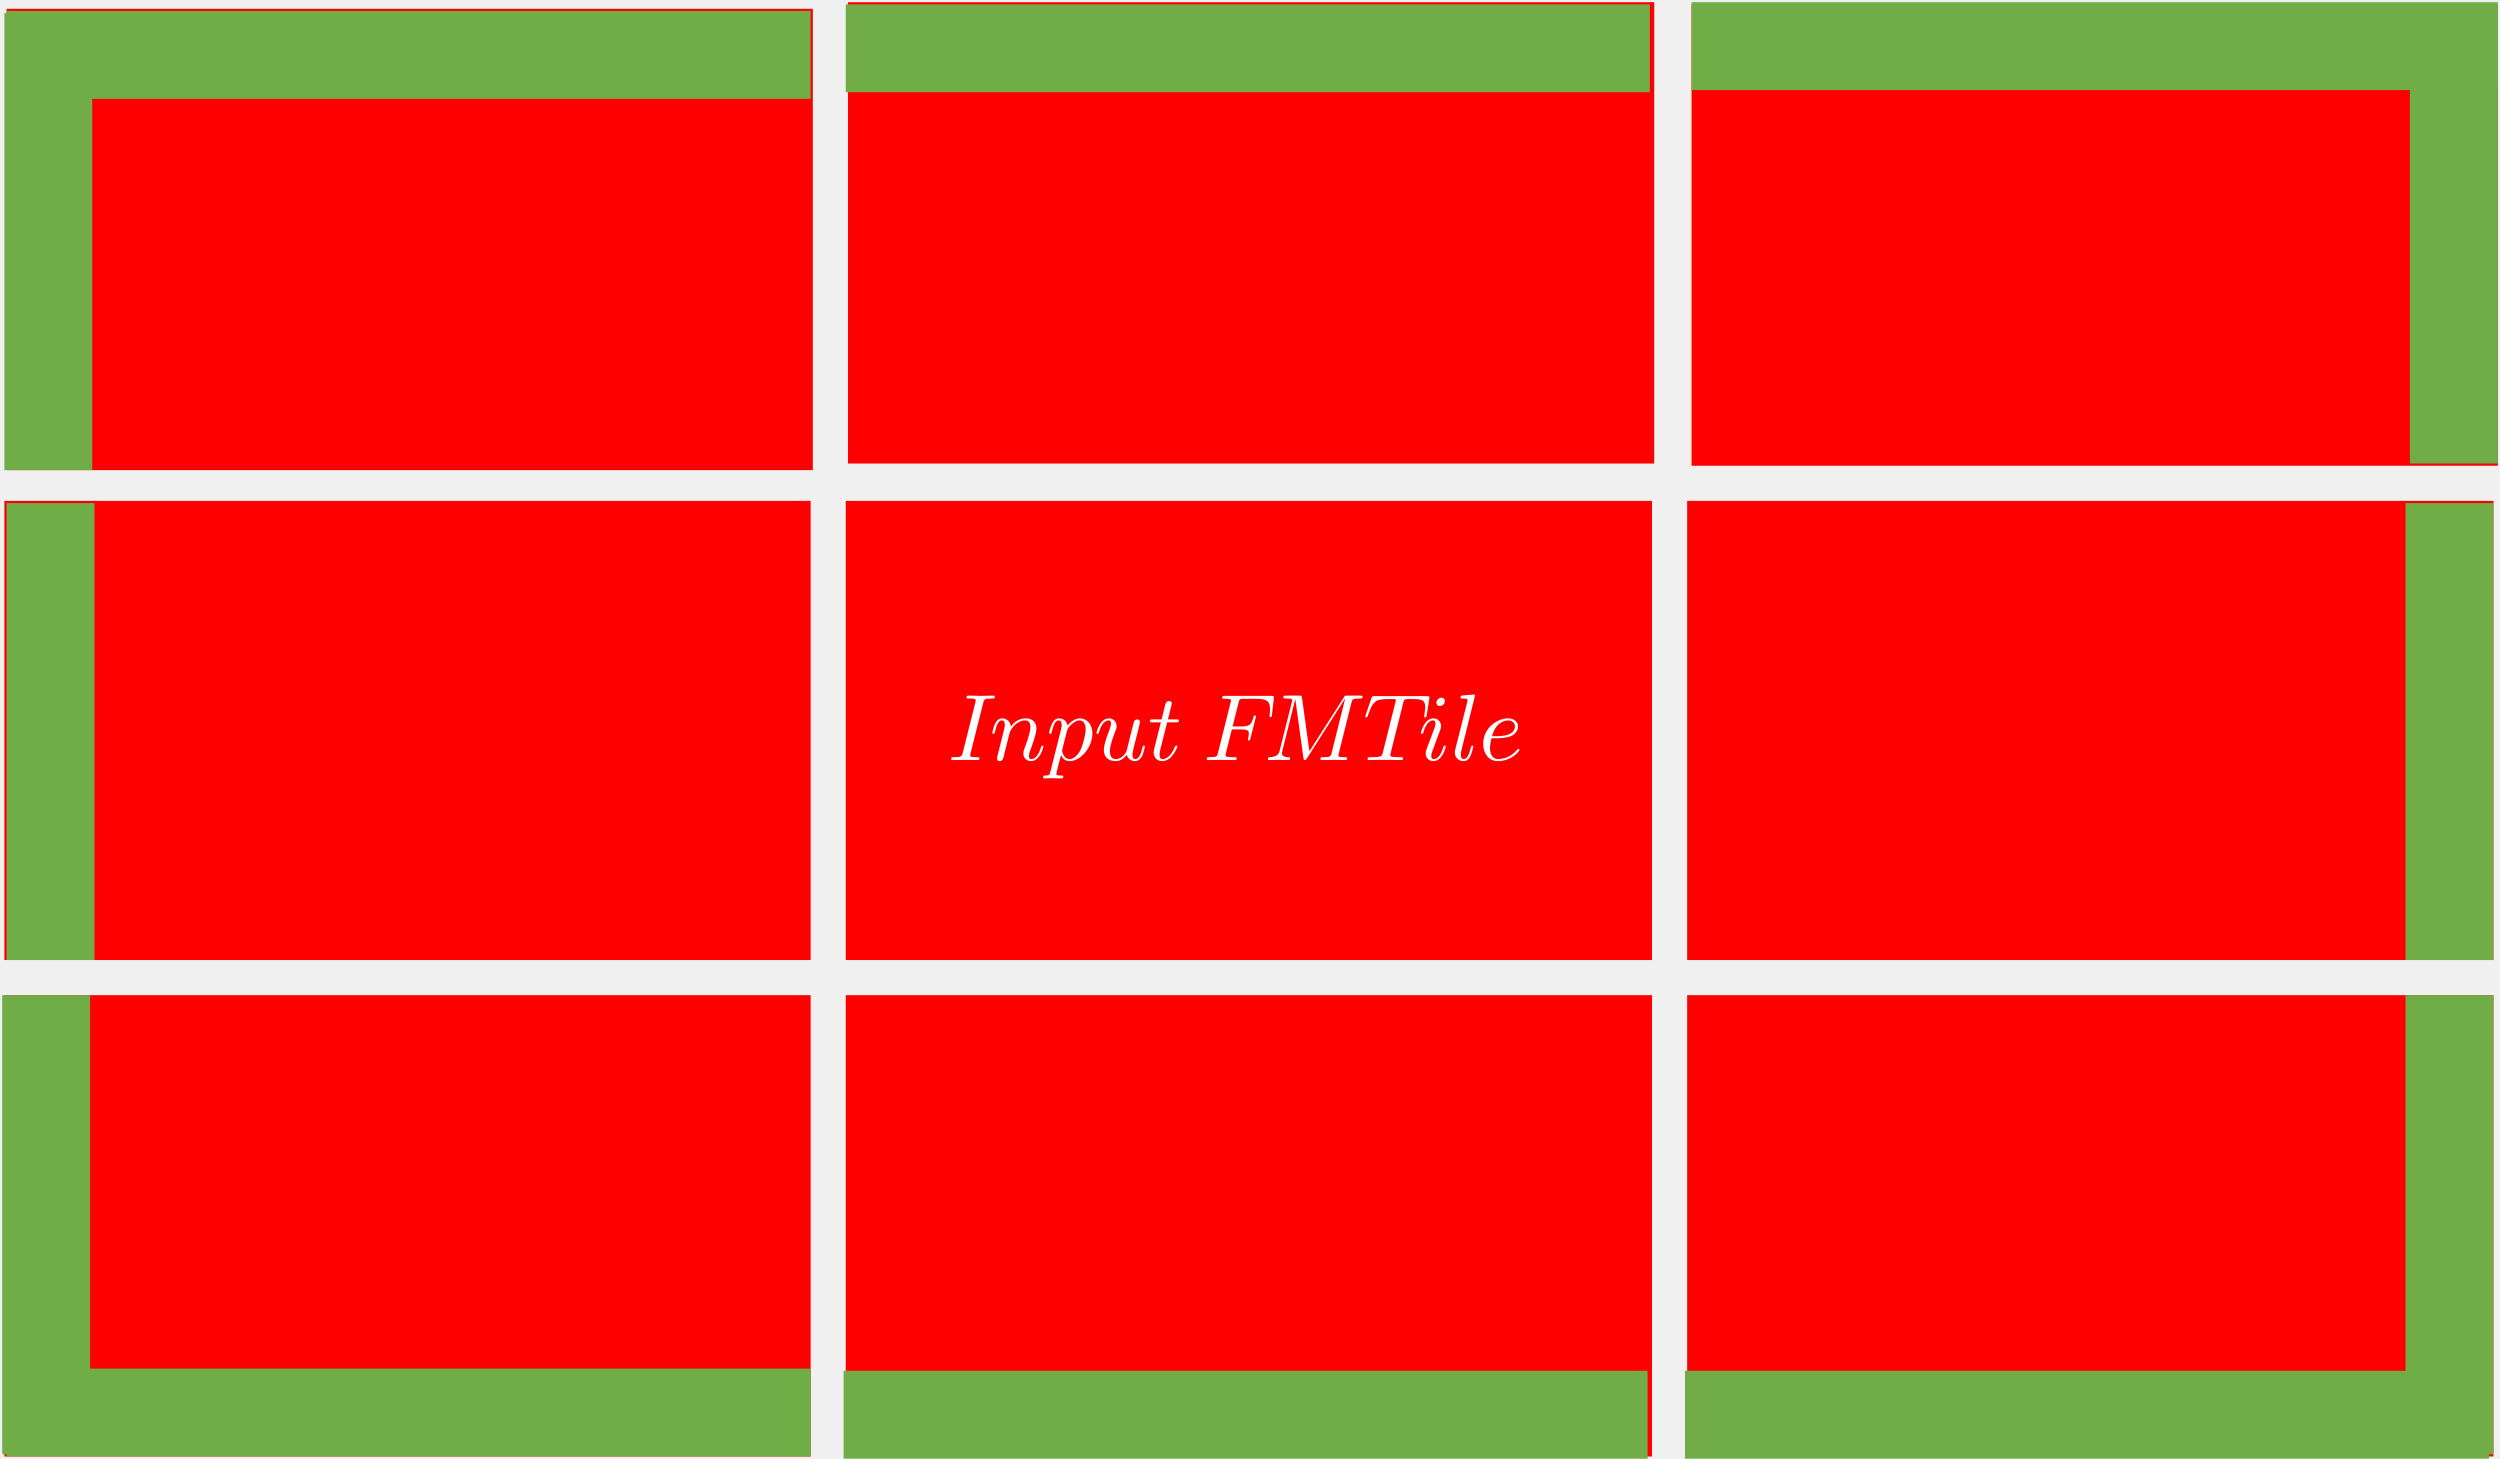
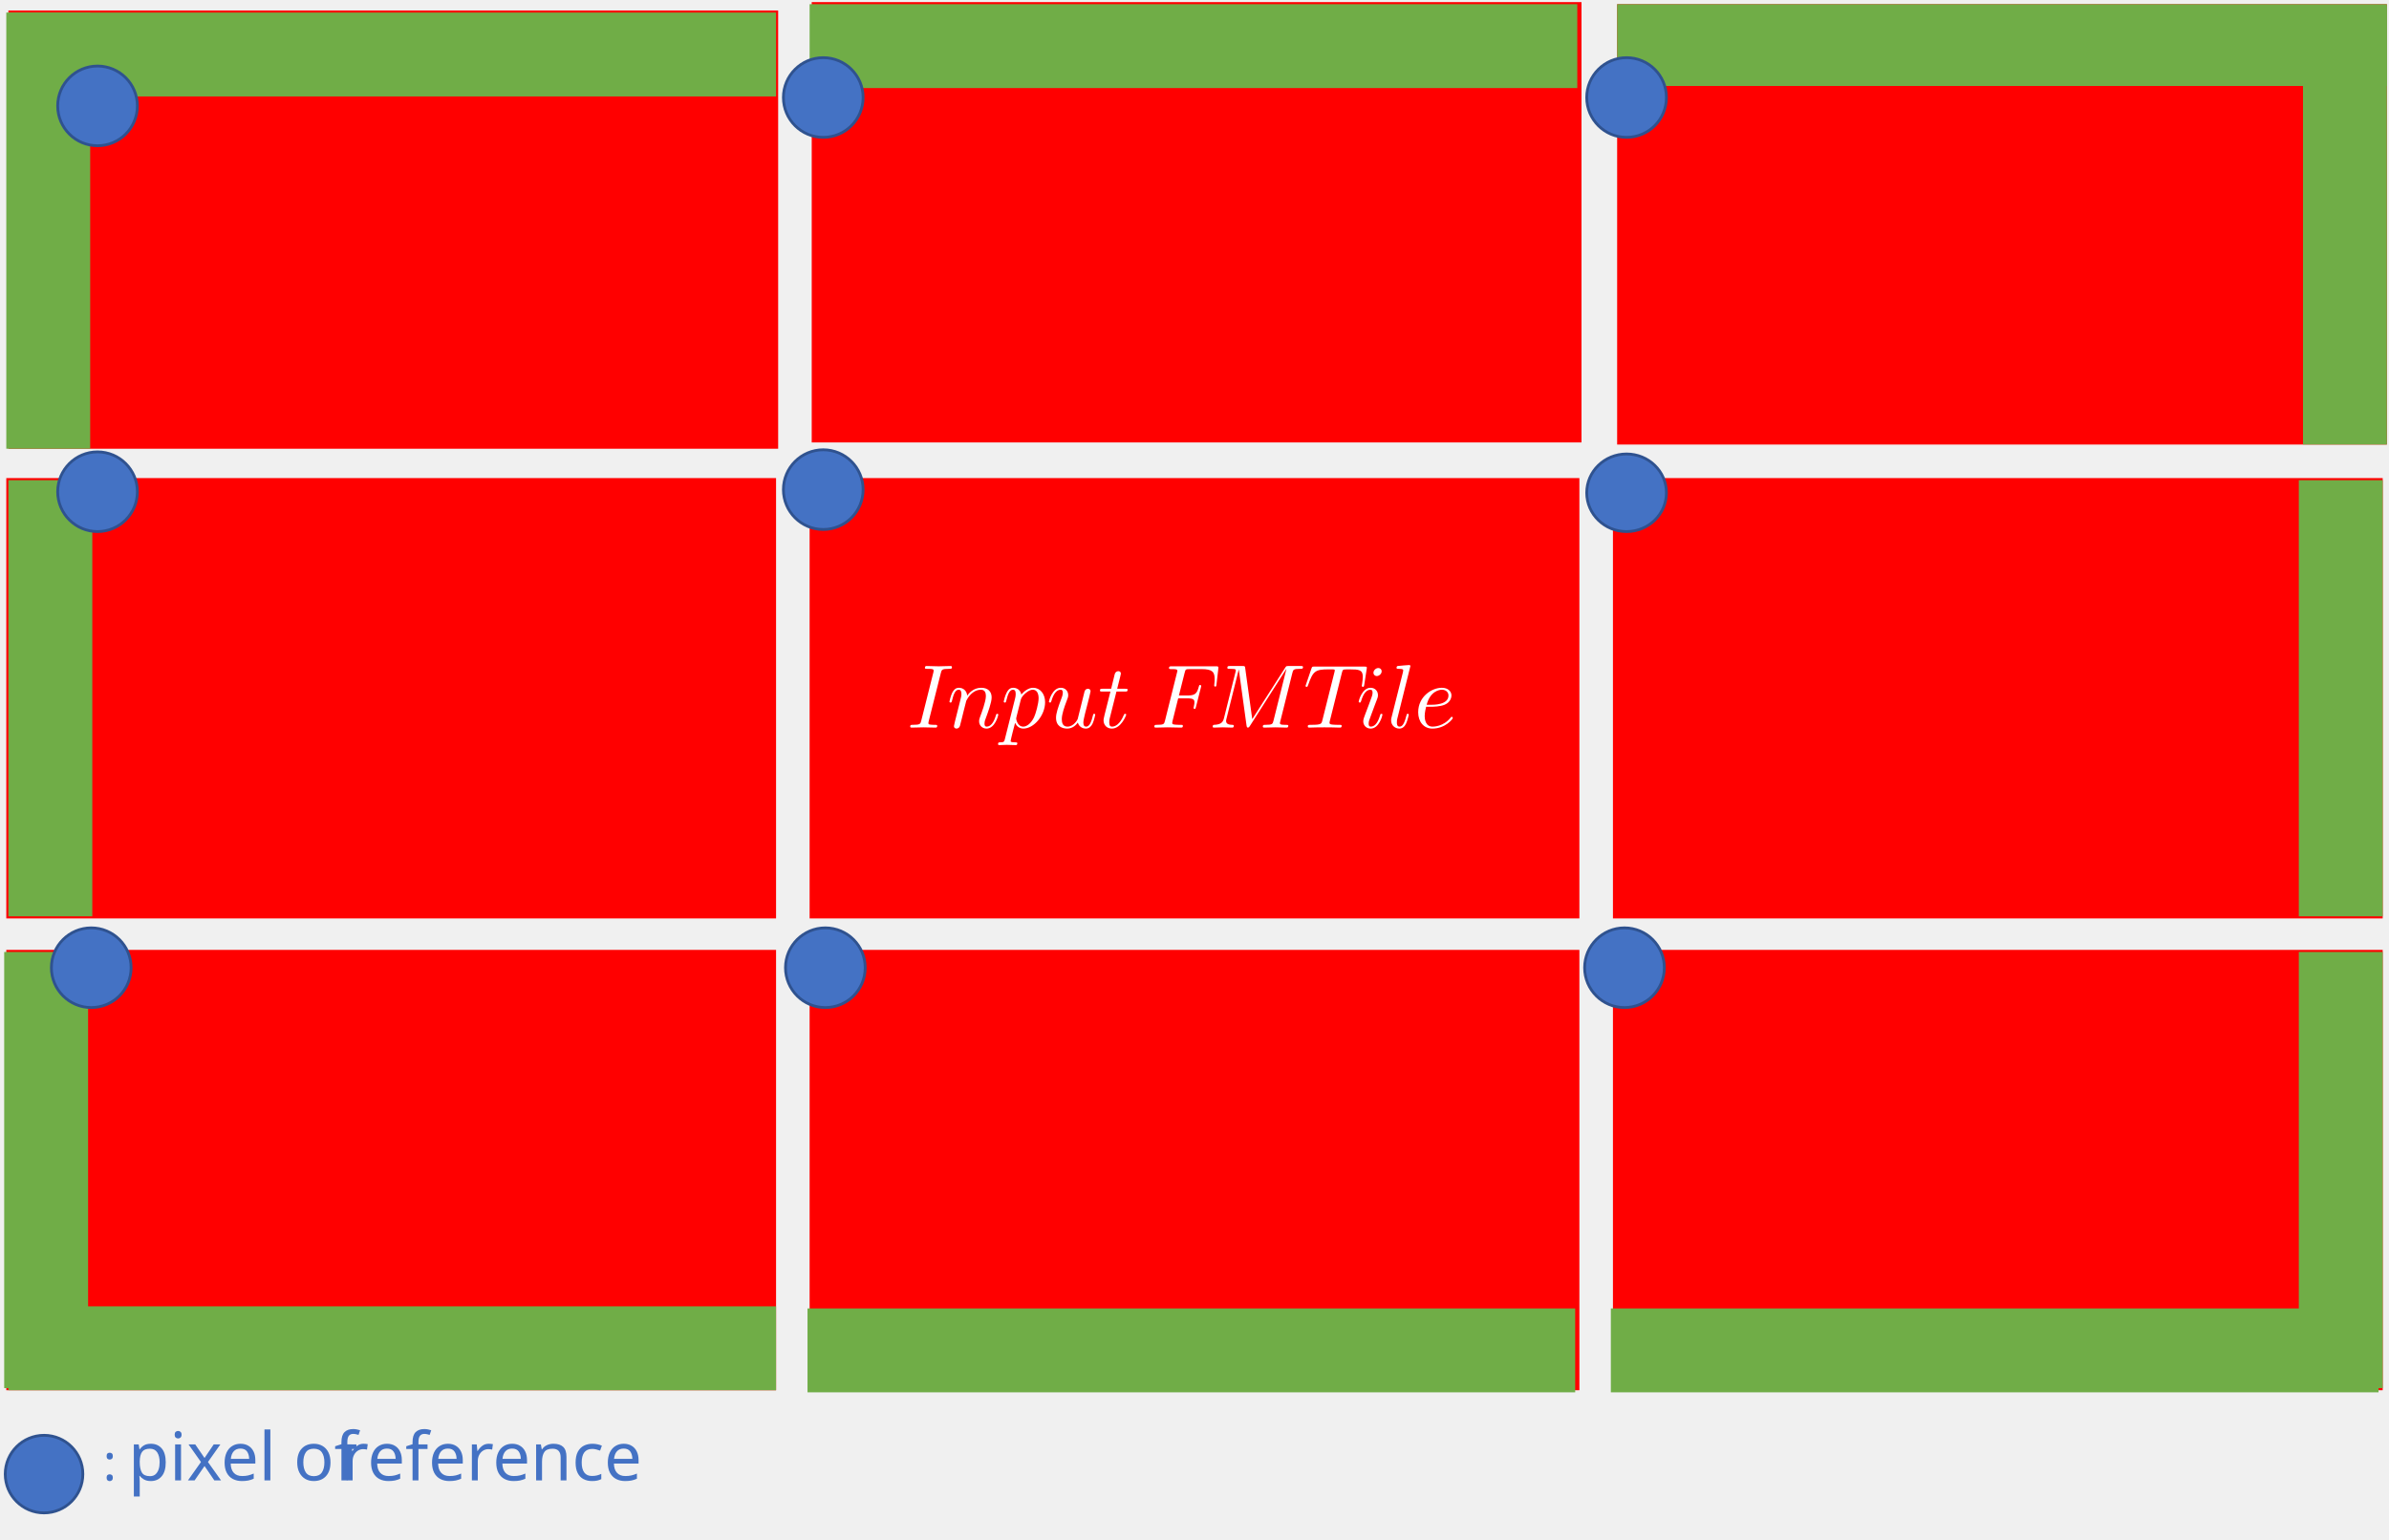
- <svg xmlns="http://www.w3.org/2000/svg" width="1138" height="664" overflow="hidden">
+ <svg xmlns="http://www.w3.org/2000/svg" width="1139" height="734" overflow="hidden">
  <defs>
    <clipPath id="clip0">
-       <path d="M72 28 1210 28 1210 692 72 692Z" fill-rule="evenodd" clip-rule="evenodd" />
+       <path d="M71-5 1210-5 1210 729 71 729Z" fill-rule="evenodd" clip-rule="evenodd" />
    </clipPath>
  </defs>
-   <g clip-path="url(#clip0)" transform="translate(-72 -28)">
-     <rect x="458.5" y="257.5" width="364" height="206" stroke="#FF0000" stroke-width="3" stroke-miterlimit="8" fill="#FF0000" />
-     <text fill="#FFFFFF" font-family="Cambria Math,Cambria Math_MSFontService,sans-serif" font-weight="400" font-size="43" transform="translate(503.49 374)">𝐼𝑛𝑝𝑢𝑡<tspan x="106.873" y="0"> </tspan>
+   <g clip-path="url(#clip0)" transform="translate(-71 5)">
+     <rect x="458.5" y="224.5" width="364" height="207" stroke="#FF0000" stroke-width="3" stroke-miterlimit="8" fill="#FF0000" />
+     <text fill="#FFFFFF" font-family="Cambria Math,Cambria Math_MSFontService,sans-serif" font-weight="400" font-size="43" transform="translate(503.49 342)">𝐼𝑛𝑝𝑢𝑡<tspan x="106.873" y="0"> </tspan>
      <tspan x="116.207" y="0">𝐹𝑀</tspan>
      <tspan x="179.58" y="0"> </tspan>
      <tspan x="188.913" y="0">𝑇𝑖𝑙𝑒</tspan>
    </text>
-     <rect x="76.5" y="33.5" width="364" height="207" stroke="#FF0000" stroke-width="3" stroke-miterlimit="8" fill="#FF0000" />
-     <rect x="75.5" y="257.5" width="364" height="206" stroke="#FF0000" stroke-width="3" stroke-miterlimit="8" fill="#FF0000" />
-     <rect x="75.5" y="482.5" width="364" height="207" stroke="#FF0000" stroke-width="3" stroke-miterlimit="8" fill="#FF0000" />
-     <rect x="458.5" y="482.5" width="364" height="207" stroke="#FF0000" stroke-width="3" stroke-miterlimit="8" fill="#FF0000" />
-     <rect x="459.5" y="30.5" width="364" height="207" stroke="#FF0000" stroke-width="3" stroke-miterlimit="8" fill="#FF0000" />
-     <rect x="843.5" y="31.5" width="364" height="207" stroke="#FF0000" stroke-width="3" stroke-miterlimit="8" fill="#FF0000" />
-     <rect x="841.5" y="257.5" width="364" height="206" stroke="#FF0000" stroke-width="3" stroke-miterlimit="8" fill="#FF0000" />
-     <rect x="841.5" y="482.5" width="364" height="207" stroke="#FF0000" stroke-width="3" stroke-miterlimit="8" fill="#FF0000" />
-     <rect x="74" y="34" width="40" height="208" fill="#70AD47" />
-     <rect x="75" y="33" width="366" height="40" fill="#70AD47" />
-     <rect x="75" y="257" width="40" height="208" fill="#70AD47" />
-     <rect x="457" y="30" width="366" height="40" fill="#70AD47" />
-     <rect x="75" y="651" width="366" height="40" fill="#70AD47" />
-     <rect x="456" y="652" width="366" height="40" fill="#70AD47" />
-     <rect x="839" y="652" width="366" height="40" fill="#70AD47" />
-     <rect x="73" y="481" width="40" height="209" fill="#70AD47" />
-     <rect x="1167" y="481" width="40" height="209" fill="#70AD47" />
-     <rect x="1167" y="257" width="40" height="208" fill="#70AD47" />
-     <rect x="1169" y="31" width="40" height="208" fill="#70AD47" />
-     <rect x="842" y="29" width="367" height="40" fill="#70AD47" />
+     <rect x="76.5" y="1.5" width="364" height="206" stroke="#FF0000" stroke-width="3" stroke-miterlimit="8" fill="#FF0000" />
+     <rect x="75.5" y="224.5" width="364" height="207" stroke="#FF0000" stroke-width="3" stroke-miterlimit="8" fill="#FF0000" />
+     <rect x="75.5" y="449.5" width="364" height="207" stroke="#FF0000" stroke-width="3" stroke-miterlimit="8" fill="#FF0000" />
+     <rect x="458.5" y="449.5" width="364" height="207" stroke="#FF0000" stroke-width="3" stroke-miterlimit="8" fill="#FF0000" />
+     <rect x="459.5" y="-2.5" width="364" height="207" stroke="#FF0000" stroke-width="3" stroke-miterlimit="8" fill="#FF0000" />
+     <rect x="843.5" y="-1.5" width="364" height="207" stroke="#FF0000" stroke-width="3" stroke-miterlimit="8" fill="#FF0000" />
+     <rect x="841.5" y="224.5" width="364" height="207" stroke="#FF0000" stroke-width="3" stroke-miterlimit="8" fill="#FF0000" />
+     <rect x="841.5" y="449.5" width="364" height="207" stroke="#FF0000" stroke-width="3" stroke-miterlimit="8" fill="#FF0000" />
+     <rect x="74" y="1" width="40" height="208" fill="#70AD47" />
+     <rect x="75" y="1" width="366" height="40" fill="#70AD47" />
+     <rect x="75" y="224" width="40" height="208" fill="#70AD47" />
+     <rect x="457" y="-3" width="366" height="40" fill="#70AD47" />
+     <rect x="75" y="618" width="366" height="40" fill="#70AD47" />
+     <rect x="456" y="619" width="366" height="40" fill="#70AD47" />
+     <rect x="839" y="619" width="366" height="40" fill="#70AD47" />
+     <rect x="73" y="449" width="40" height="208" fill="#70AD47" />
+     <rect x="1167" y="449" width="40" height="208" fill="#70AD47" />
+     <rect x="1167" y="224" width="40" height="208" fill="#70AD47" />
+     <rect x="1169" y="-2" width="40" height="209" fill="#70AD47" />
+     <rect x="842" y="-3" width="367" height="39" fill="#70AD47" />
+     <path d="M98.5 45.5C98.5 35.007 107.007 26.5 117.5 26.5 127.993 26.5 136.5 35.007 136.5 45.5 136.5 55.993 127.993 64.5 117.5 64.5 107.007 64.5 98.5 55.993 98.5 45.5Z" stroke="#2F528F" stroke-width="1.333" stroke-miterlimit="8" fill="#4472C4" fill-rule="evenodd" />
+     <path d="M444.5 41.5C444.5 31.007 453.007 22.5 463.5 22.5 473.993 22.5 482.5 31.007 482.5 41.5 482.5 51.993 473.993 60.5 463.5 60.5 453.007 60.5 444.5 51.993 444.5 41.5Z" stroke="#2F528F" stroke-width="1.333" stroke-miterlimit="8" fill="#4472C4" fill-rule="evenodd" />
+     <path d="M98.5 229.5C98.5 219.007 107.007 210.5 117.5 210.5 127.993 210.5 136.5 219.007 136.5 229.5 136.5 239.993 127.993 248.5 117.5 248.5 107.007 248.5 98.5 239.993 98.5 229.5Z" stroke="#2F528F" stroke-width="1.333" stroke-miterlimit="8" fill="#4472C4" fill-rule="evenodd" />
+     <path d="M95.5 456.5C95.5 446.007 104.007 437.5 114.5 437.5 124.993 437.5 133.5 446.007 133.5 456.5 133.5 466.993 124.993 475.5 114.5 475.5 104.007 475.5 95.5 466.993 95.5 456.5Z" stroke="#2F528F" stroke-width="1.333" stroke-miterlimit="8" fill="#4472C4" fill-rule="evenodd" />
+     <path d="M444.5 228.5C444.5 218.007 453.007 209.5 463.5 209.5 473.993 209.5 482.5 218.007 482.5 228.5 482.5 238.993 473.993 247.5 463.5 247.5 453.007 247.5 444.5 238.993 444.5 228.5Z" stroke="#2F528F" stroke-width="1.333" stroke-miterlimit="8" fill="#4472C4" fill-rule="evenodd" />
+     <path d="M445.5 456.5C445.5 446.007 454.007 437.5 464.5 437.5 474.993 437.5 483.5 446.007 483.5 456.5 483.5 466.993 474.993 475.5 464.5 475.5 454.007 475.5 445.5 466.993 445.5 456.5Z" stroke="#2F528F" stroke-width="1.333" stroke-miterlimit="8" fill="#4472C4" fill-rule="evenodd" />
+     <path d="M827.5 41.5C827.5 31.007 836.007 22.5 846.5 22.5 856.993 22.5 865.5 31.007 865.5 41.5 865.5 51.993 856.993 60.5 846.5 60.5 836.007 60.5 827.5 51.993 827.5 41.5Z" stroke="#2F528F" stroke-width="1.333" stroke-miterlimit="8" fill="#4472C4" fill-rule="evenodd" />
+     <path d="M827.5 230C827.5 219.783 836.007 211.5 846.5 211.5 856.993 211.5 865.5 219.783 865.5 230 865.5 240.217 856.993 248.5 846.5 248.5 836.007 248.5 827.5 240.217 827.5 230Z" stroke="#2F528F" stroke-width="1.333" stroke-miterlimit="8" fill="#4472C4" fill-rule="evenodd" />
+     <path d="M826.5 456.5C826.5 446.007 835.007 437.5 845.5 437.5 855.993 437.5 864.5 446.007 864.5 456.5 864.5 466.993 855.993 475.5 845.5 475.5 835.007 475.5 826.5 466.993 826.5 456.5Z" stroke="#2F528F" stroke-width="1.333" stroke-miterlimit="8" fill="#4472C4" fill-rule="evenodd" />
+     <path d="M73.5 698C73.5 687.783 81.783 679.5 92 679.5 102.217 679.5 110.5 687.783 110.5 698 110.5 708.217 102.217 716.5 92 716.5 81.783 716.5 73.5 708.217 73.5 698Z" stroke="#2F528F" stroke-width="1.333" stroke-miterlimit="8" fill="#4472C4" fill-rule="evenodd" />
+     <text fill="#4472C4" font-family="Calibri,Calibri_MSFontService,sans-serif" font-weight="400" font-size="24" transform="translate(120.094 701)">: <tspan font-size="32" x="12" y="0">pixel of </tspan>
+       <tspan font-size="32" x="113.487" y="0">reference</tspan>
+     </text>
  </g>
</svg>
